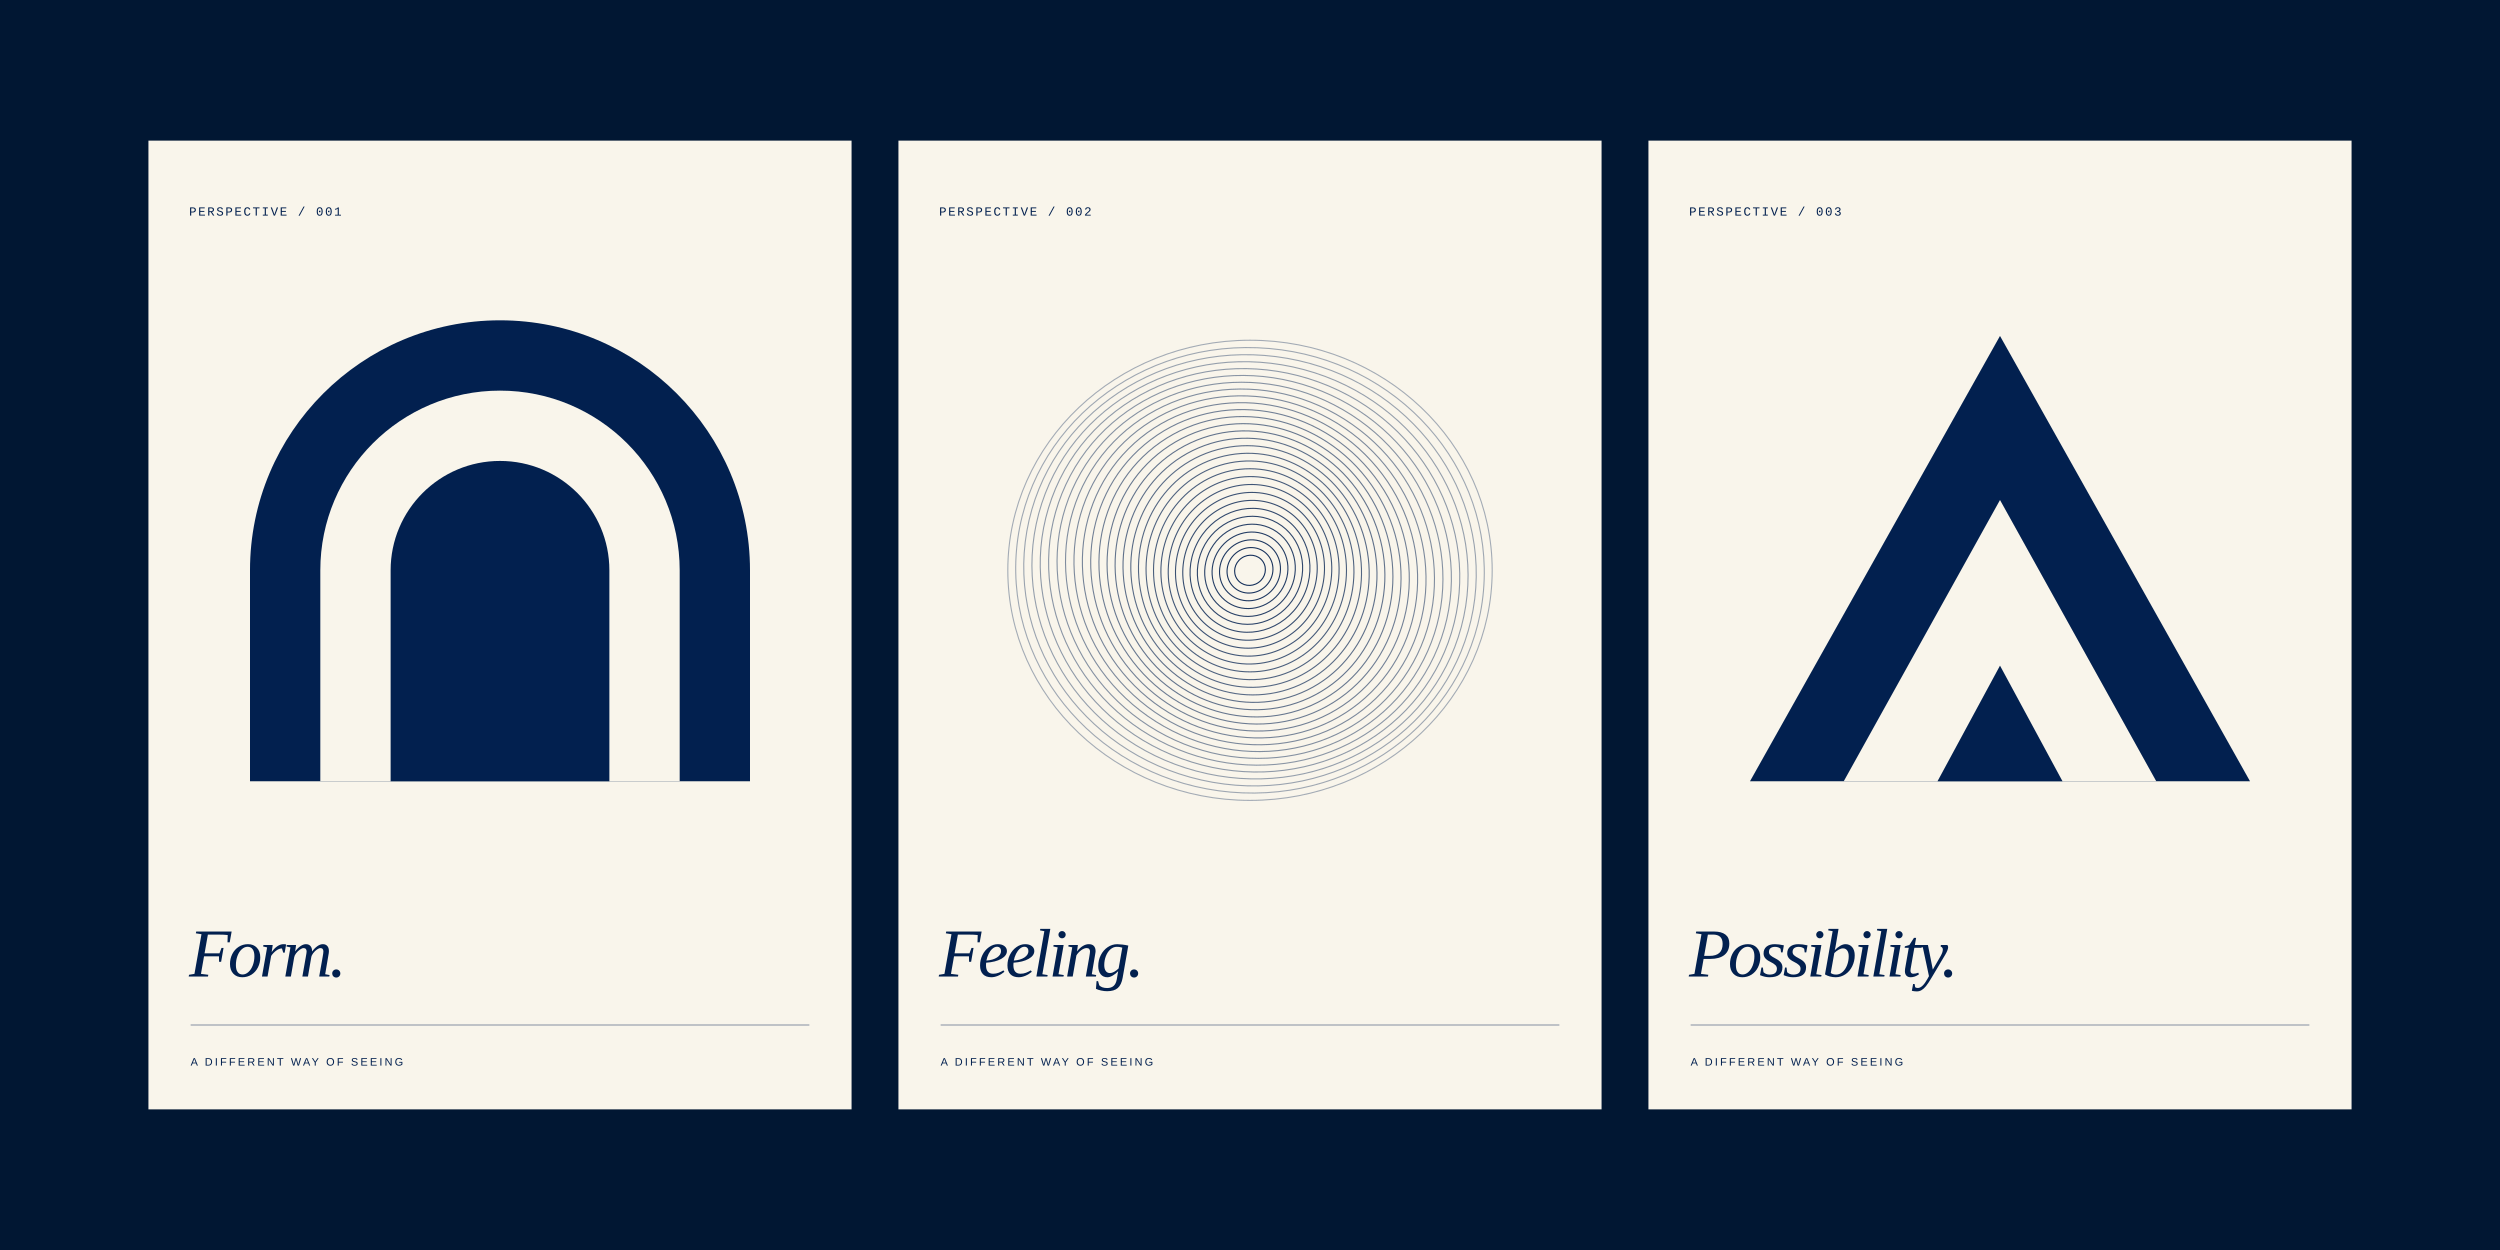
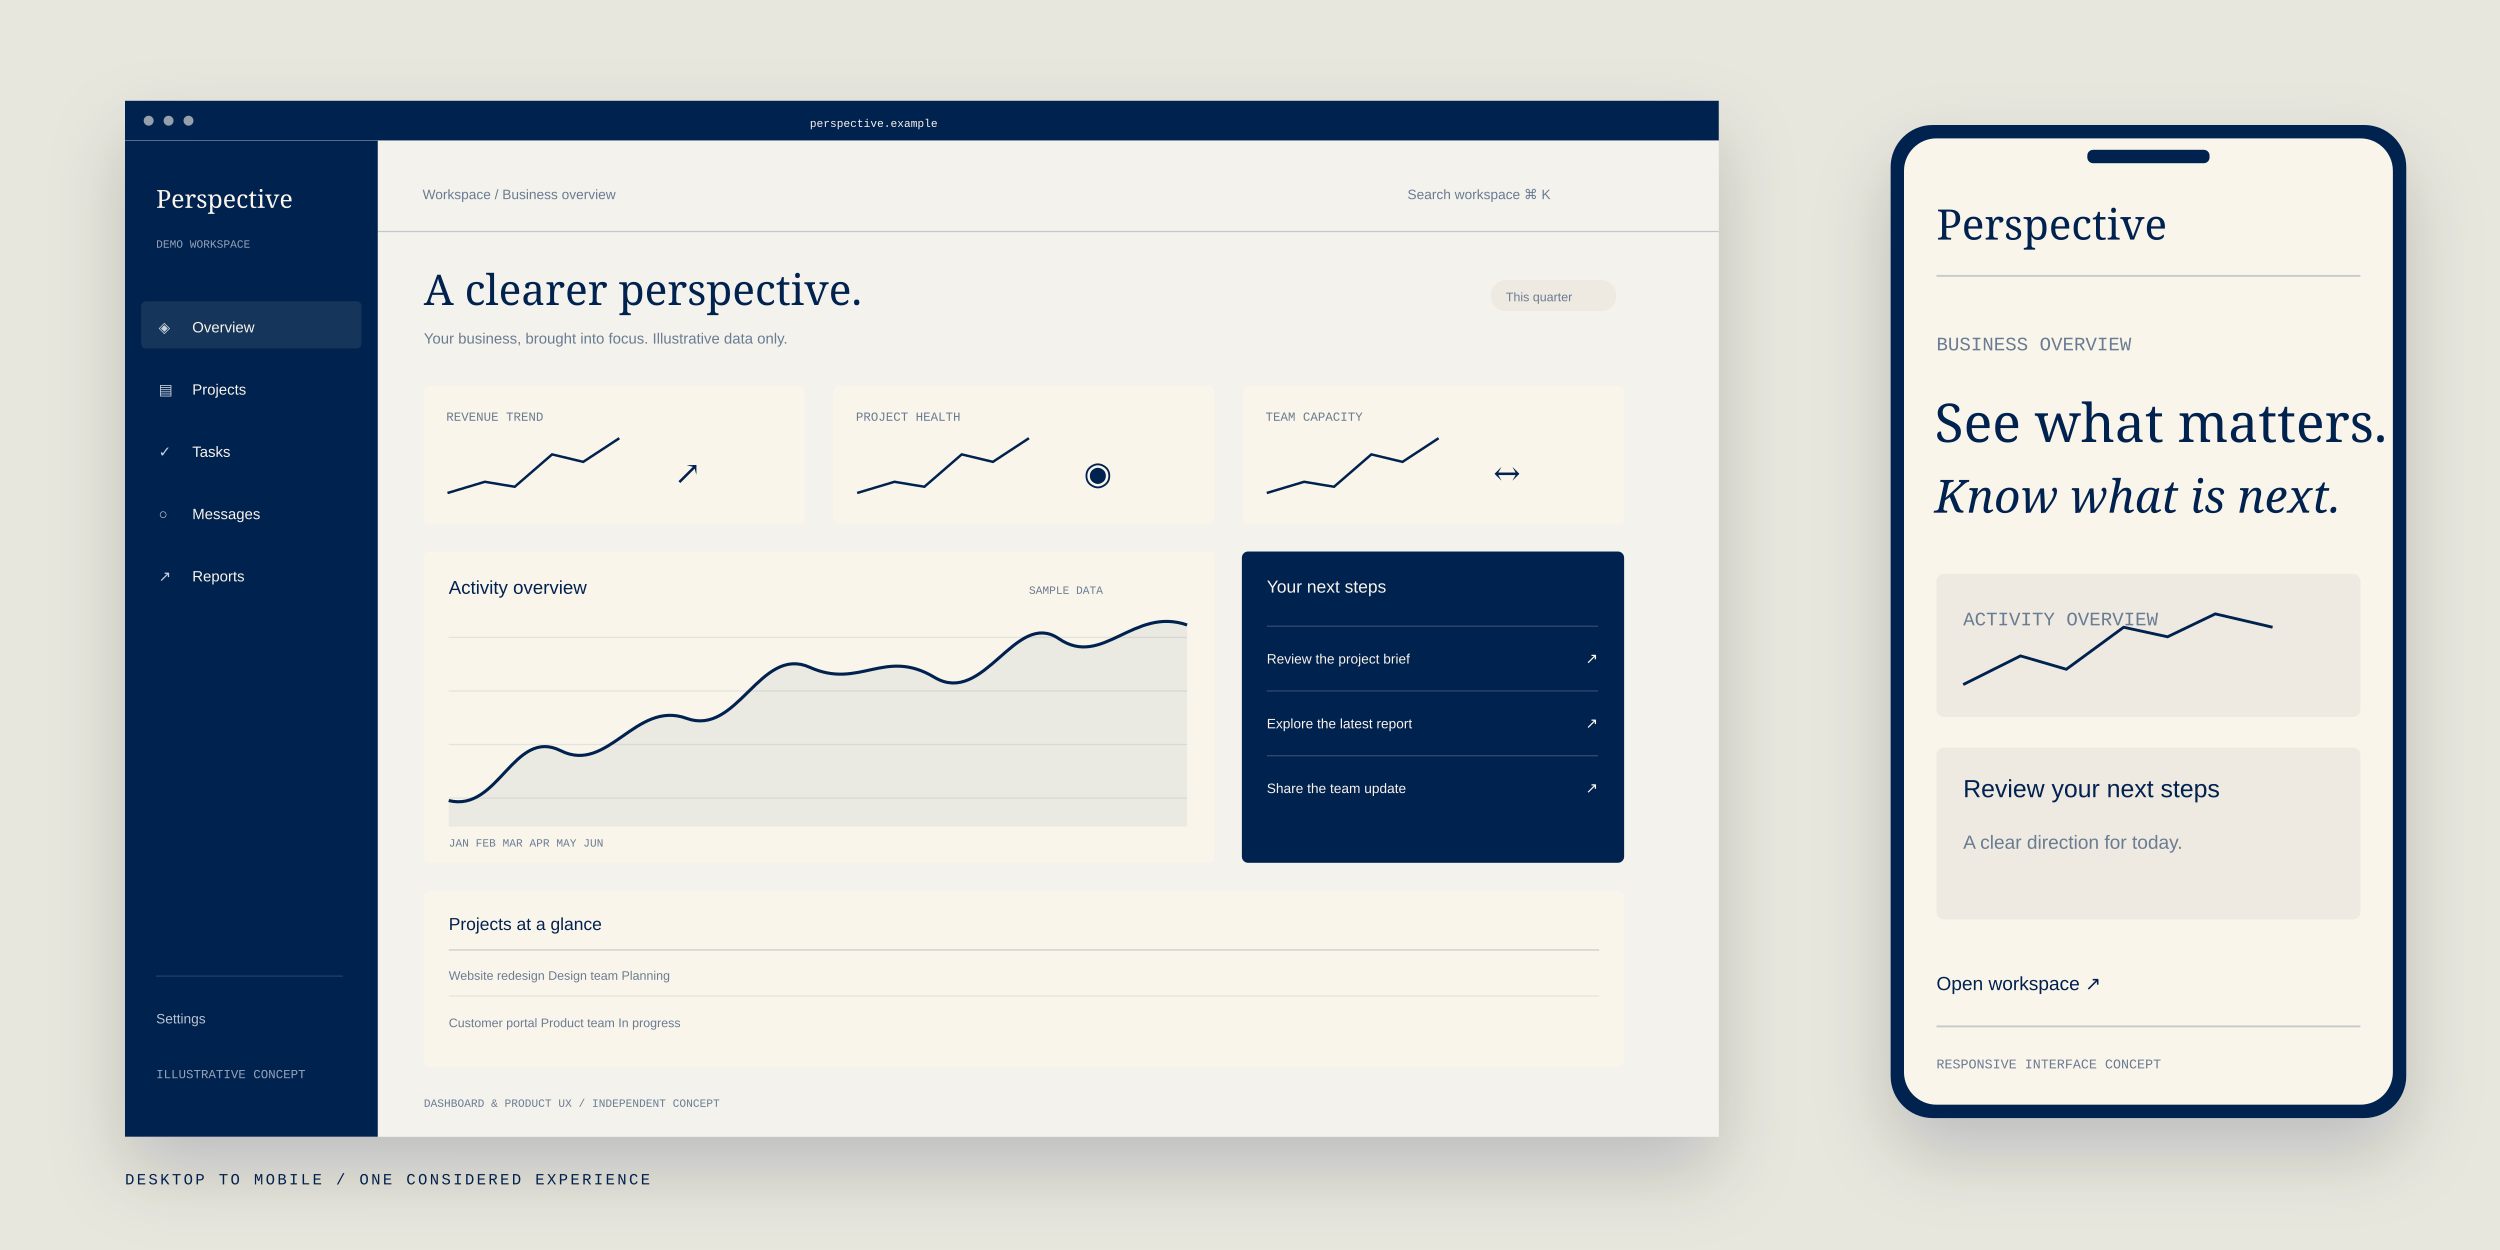
<svg xmlns="http://www.w3.org/2000/svg" width="1600" height="800" viewBox="0 0 1600 800">
  <defs>
-     <filter id="paper">
-       <feTurbulence type="fractalNoise" baseFrequency=".65" numOctaves="3" stitchTiles="stitch" />
-       <feColorMatrix type="saturate" values="0" />
-       <feComponentTransfer>
-         <feFuncA type="linear" slope=".035" />
-       </feComponentTransfer>
-       <feBlend in="SourceGraphic" mode="multiply" />
-     </filter>
-     <filter id="shadow" x="-40%" y="-40%" width="180%" height="180%">
-       <feDropShadow dx="8" dy="20" stdDeviation="20" flood-color="#011733" flood-opacity=".13" />
+     <filter id="shadow" x="-30%" y="-30%" width="160%" height="180%">
+       <feDropShadow dx="0" dy="22" stdDeviation="24" flood-color="#011733" flood-opacity=".18" />
    </filter>
  </defs>
-   <path fill="#011733" d="M0 0h1600v800H0z" />
-   <g transform="translate(95 90)">
-     <rect width="450" height="620" fill="#f9f5eb" />
-     <text x="26" y="48" font-size="8" fill="#02204f" font-family="Courier New, monospace" letter-spacing="1">PERSPECTIVE / 001</text>
-     <g transform="translate(65 125)">
-       <path d="M0 285V150a160 160 0 0 1 320 0v135z" fill="#02204f" />
-       <path d="M45 285V150a115 115 0 0 1 230 0v135z" fill="#f9f5eb" />
-       <path d="M90 285V150a70 70 0 0 1 140 0v135z" fill="#02204f" />
+   <rect x="0" y="0" width="1600" height="800" fill="#e7e7de" />
+   <g filter="url(#shadow)">
+     <g transform="translate(80 90) scale(0.796875)">
+       <rect x="0" y="-32" width="1280" height="32" fill="#02204f" />
+       <g fill="#f9f5eb" opacity=".6">
+         <circle cx="19" cy="-16" r="4" />
+         <circle cx="35" cy="-16" r="4" />
+         <circle cx="51" cy="-16" r="4" />
+       </g>
+       <text x="550" y="-11" fill="#f9f5eb" font-size="9" font-family="Courier New,monospace">perspective.example</text>
+       <rect x="0" y="0" width="1280" height="800" fill="#f3f2ec" />
+       <rect x="0" y="0" width="203" height="800" fill="#02204f" />
+       <text x="25" y="54" fill="#f9f5eb" font-size="20" font-family="Georgia,serif">Perspective</text>
+       <text x="25" y="86" fill="#94a3b8" font-size="9" font-family="Courier New,monospace">DEMO WORKSPACE</text>
+       <rect x="13" y="129" width="177" height="38" fill="#17345a" rx="4" />
+       <text x="27" y="154" fill="#c8d1dc" font-size="12" font-family="Arial,sans-serif">◈</text>
+       <text x="54" y="154" fill="#f9f5eb" font-size="12" font-family="Arial,sans-serif">Overview</text>
+       <text x="27" y="204" fill="#c8d1dc" font-size="12" font-family="Arial,sans-serif">▤</text>
+       <text x="54" y="204" fill="#f9f5eb" font-size="12" font-family="Arial,sans-serif">Projects</text>
+       <text x="27" y="254" fill="#c8d1dc" font-size="12" font-family="Arial,sans-serif">✓</text>
+       <text x="54" y="254" fill="#f9f5eb" font-size="12" font-family="Arial,sans-serif">Tasks</text>
+       <text x="27" y="304" fill="#c8d1dc" font-size="12" font-family="Arial,sans-serif">○</text>
+       <text x="54" y="304" fill="#f9f5eb" font-size="12" font-family="Arial,sans-serif">Messages</text>
+       <text x="27" y="354" fill="#c8d1dc" font-size="12" font-family="Arial,sans-serif">↗</text>
+       <text x="54" y="354" fill="#f9f5eb" font-size="12" font-family="Arial,sans-serif">Reports</text>
+       <path d="M25 671h150" stroke="#f9f5eb" opacity="0.15" />
+       <text x="25" y="709" fill="#bbc6d4" font-size="11" font-family="Arial,sans-serif">Settings</text>
+       <text x="25" y="753" fill="#94a3b8" font-size="10" font-family="Courier New,monospace">ILLUSTRATIVE CONCEPT</text>
+       <text x="239" y="47" fill="#697b92" font-size="11" font-family="Arial,sans-serif">Workspace / Business overview</text>
+       <text x="1030" y="47" fill="#697b92" font-size="11" font-family="Arial,sans-serif">Search workspace    ⌘ K</text>
+       <path d="M203 73h1077" stroke="#02204f" opacity="0.2" />
+       <text x="240" y="132" fill="#02204f" font-size="34" font-family="Georgia,serif">A clearer perspective.</text>
+       <text x="240" y="163" fill="#697b92" font-size="12" font-family="Arial,sans-serif">Your business, brought into focus. Illustrative data only.</text>
+       <rect x="1097" y="112" width="100.8" height="25" fill="#eeeae1" rx="12" />
+       <text x="1109" y="129" fill="#697b92" font-size="10" font-family="Arial,sans-serif">This quarter</text>
+       <rect x="240" y="197" width="306" height="111" fill="#f9f5eb" rx="5" />
+       <text x="258" y="225" fill="#697b92" font-size="10" font-family="Courier New,monospace">REVENUE TREND</text>
+       <path d="M259 283l30-9 24 4 30-26 25 6 29-19" fill="none" stroke="#02204f" stroke-width="2" />
+       <text x="441" y="276" fill="#02204f" font-size="26" font-family="Georgia,serif">↗</text>
+       <rect x="569" y="197" width="306" height="111" fill="#f9f5eb" rx="5" />
+       <text x="587" y="225" fill="#697b92" font-size="10" font-family="Courier New,monospace">PROJECT HEALTH</text>
+       <path d="M588 283l30-9 24 4 30-26 25 6 29-19" fill="none" stroke="#02204f" stroke-width="2" />
+       <text x="770" y="276" fill="#02204f" font-size="26" font-family="Georgia,serif">◉</text>
+       <rect x="898" y="197" width="306" height="111" fill="#f9f5eb" rx="5" />
+       <text x="916" y="225" fill="#697b92" font-size="10" font-family="Courier New,monospace">TEAM CAPACITY</text>
+       <path d="M917 283l30-9 24 4 30-26 25 6 29-19" fill="none" stroke="#02204f" stroke-width="2" />
+       <text x="1099" y="276" fill="#02204f" font-size="26" font-family="Georgia,serif">↔</text>
+       <rect x="240" y="330" width="635" height="250" fill="#f9f5eb" rx="5" />
+       <text x="260" y="364" fill="#02204f" font-size="15" font-family="Arial,sans-serif">Activity overview</text>
+       <text x="726" y="364" fill="#697b92" font-size="9" font-family="Courier New,monospace">SAMPLE DATA</text>
+       <path d="M260 399h593" stroke="#02204f" opacity="0.09" />
+       <path d="M260 442h593" stroke="#02204f" opacity="0.09" />
+       <path d="M260 485h593" stroke="#02204f" opacity="0.09" />
+       <path d="M260 528h593" stroke="#02204f" opacity="0.09" />
+       <path d="M260 530C300 540 312 471 350 490S410 449 451 464S510 405 550 423S610 407 650 431S715 376 750 400S810 374 853 389" fill="none" stroke="#02204f" stroke-width="2.5" />
+       <path d="M260 530C300 540 312 471 350 490S410 449 451 464S510 405 550 423S610 407 650 431S715 376 750 400S810 374 853 389V551H260Z" fill="#02204f" opacity=".055" />
+       <text x="260" y="567" fill="#697b92" font-size="9" font-family="Courier New,monospace">JAN             FEB              MAR              APR             MAY             JUN</text>
+       <rect x="897" y="330" width="307" height="250" fill="#02204f" rx="5" />
+       <text x="917" y="363" fill="#f9f5eb" font-size="14" font-family="Arial,sans-serif">Your next steps</text>
+       <path d="M917 390h266" stroke="#f9f5eb" opacity="0.2" />
+       <text x="917" y="420" fill="#f9f5eb" font-size="11" font-family="Arial,sans-serif">Review the project brief</text>
+       <text x="1173" y="420" fill="#f9f5eb" font-size="12" font-family="Arial,sans-serif">↗</text>
+       <path d="M917 442h266" stroke="#f9f5eb" opacity="0.2" />
+       <text x="917" y="472" fill="#f9f5eb" font-size="11" font-family="Arial,sans-serif">Explore the latest report</text>
+       <text x="1173" y="472" fill="#f9f5eb" font-size="12" font-family="Arial,sans-serif">↗</text>
+       <path d="M917 494h266" stroke="#f9f5eb" opacity="0.2" />
+       <text x="917" y="524" fill="#f9f5eb" font-size="11" font-family="Arial,sans-serif">Share the team update</text>
+       <text x="1173" y="524" fill="#f9f5eb" font-size="12" font-family="Arial,sans-serif">↗</text>
+       <rect x="240" y="603" width="964" height="141" fill="#f9f5eb" rx="5" />
+       <text x="260" y="634" fill="#02204f" font-size="14" font-family="Arial,sans-serif">Projects at a glance</text>
+       <path d="M260 650h924" stroke="#02204f" opacity="0.2" />
+       <text x="260" y="674" fill="#697b92" font-size="10" font-family="Arial,sans-serif">Website redesign                              Design team                              Planning</text>
+       <path d="M260 687h924" stroke="#02204f" opacity="0.08" />
+       <text x="260" y="712" fill="#697b92" font-size="10" font-family="Arial,sans-serif">Customer portal                                 Product team                            In progress</text>
+       <text x="240" y="776" fill="#697b92" font-size="9" font-family="Courier New,monospace">DASHBOARD &amp; PRODUCT UX / INDEPENDENT CONCEPT</text>
    </g>
-     <text x="26" y="535" font-size="44" fill="#02204f" font-family="Georgia, Times New Roman, serif" font-style="italic" letter-spacing="-2">Form.</text>
-     <path d="M27 566h396" stroke="#02204f" opacity=".3" />
-     <text x="27" y="592" font-size="7" fill="#02204f" font-family="Arial, Helvetica, sans-serif" letter-spacing="1.4">A DIFFERENT WAY OF SEEING</text>
+     <g transform="translate(1210 80) scale(1.222222)">
+       <rect x="0" y="0" width="270" height="520" fill="#02204f" rx="22" />
+       <rect x="7" y="7" width="256" height="506" fill="#f9f5eb" rx="17" />
+       <rect x="103" y="13" width="64" height="7" fill="#02204f" rx="3" />
+       <text x="24" y="60" fill="#02204f" font-size="22" font-family="Georgia,serif">Perspective</text>
+       <path d="M24 79h222" stroke="#02204f" opacity="0.2" />
+       <text x="24" y="118" fill="#697b92" font-size="10" font-family="Courier New,monospace">BUSINESS OVERVIEW</text>
+       <text x="23" y="166" fill="#02204f" font-size="28" font-family="Georgia,serif">See what matters.</text>
+       <text x="23" y="203" fill="#02204f" font-size="24" font-family="Georgia,serif" font-style="italic">Know what is next.</text>
+       <rect x="24" y="235" width="222" height="75" fill="#eeeae1" rx="4" />
+       <text x="38" y="262" fill="#697b92" font-size="10" font-family="Courier New,monospace">ACTIVITY OVERVIEW</text>
+       <path d="M38 293l30-15 24 7 30-22 23 5 25-12 30 7" stroke="#02204f" fill="none" stroke-width="1.5" />
+       <rect x="24" y="326" width="222" height="90" fill="#eeeae1" rx="4" />
+       <text x="38" y="352" fill="#02204f" font-size="13" font-family="Arial,sans-serif">Review your next steps</text>
+       <text x="38" y="379" fill="#697b92" font-size="10" font-family="Arial,sans-serif">A clear direction for today.</text>
+       <text x="24" y="453" fill="#02204f" font-size="10" font-family="Arial,sans-serif">Open workspace  ↗</text>
+       <path d="M24 472h222" stroke="#02204f" opacity="0.2" />
+       <text x="24" y="494" fill="#697b92" font-size="7" font-family="Courier New,monospace">RESPONSIVE INTERFACE CONCEPT</text>
+     </g>
  </g>
-   <g transform="translate(575 90)">
-     <rect width="450" height="620" fill="#f9f5eb" />
-     <text x="26" y="48" font-size="8" fill="#02204f" font-family="Courier New, monospace" letter-spacing="1">PERSPECTIVE / 002</text>
-     <g transform="translate(65 125)">
-       <ellipse cx="160" cy="150" rx="155" ry="147.25" transform="rotate(0 160 150)" fill="none" stroke="#02204f" stroke-width=".7" opacity="0.35" />
-       <ellipse cx="160" cy="150" rx="150" ry="142.5" transform="rotate(5 160 150)" fill="none" stroke="#02204f" stroke-width=".7" opacity="0.37" />
-       <ellipse cx="160" cy="150" rx="145" ry="137.75" transform="rotate(10 160 150)" fill="none" stroke="#02204f" stroke-width=".7" opacity="0.39" />
-       <ellipse cx="160" cy="150" rx="140" ry="133" transform="rotate(15 160 150)" fill="none" stroke="#02204f" stroke-width=".7" opacity="0.41" />
-       <ellipse cx="160" cy="150" rx="135" ry="128.25" transform="rotate(20 160 150)" fill="none" stroke="#02204f" stroke-width=".7" opacity="0.43" />
-       <ellipse cx="160" cy="150" rx="130" ry="123.5" transform="rotate(25 160 150)" fill="none" stroke="#02204f" stroke-width=".7" opacity="0.45" />
-       <ellipse cx="160" cy="150" rx="125" ry="118.75" transform="rotate(30 160 150)" fill="none" stroke="#02204f" stroke-width=".7" opacity="0.47" />
-       <ellipse cx="160" cy="150" rx="120" ry="114" transform="rotate(35 160 150)" fill="none" stroke="#02204f" stroke-width=".7" opacity="0.49" />
-       <ellipse cx="160" cy="150" rx="115" ry="109.25" transform="rotate(40 160 150)" fill="none" stroke="#02204f" stroke-width=".7" opacity="0.51" />
-       <ellipse cx="160" cy="150" rx="110" ry="104.5" transform="rotate(45 160 150)" fill="none" stroke="#02204f" stroke-width=".7" opacity="0.53" />
-       <ellipse cx="160" cy="150" rx="105" ry="99.75" transform="rotate(50 160 150)" fill="none" stroke="#02204f" stroke-width=".7" opacity="0.55" />
-       <ellipse cx="160" cy="150" rx="100" ry="95" transform="rotate(55 160 150)" fill="none" stroke="#02204f" stroke-width=".7" opacity="0.57" />
-       <ellipse cx="160" cy="150" rx="95" ry="90.25" transform="rotate(60 160 150)" fill="none" stroke="#02204f" stroke-width=".7" opacity="0.59" />
-       <ellipse cx="160" cy="150" rx="90" ry="85.5" transform="rotate(65 160 150)" fill="none" stroke="#02204f" stroke-width=".7" opacity="0.61" />
-       <ellipse cx="160" cy="150" rx="85" ry="80.75" transform="rotate(70 160 150)" fill="none" stroke="#02204f" stroke-width=".7" opacity="0.63" />
-       <ellipse cx="160" cy="150" rx="80" ry="76" transform="rotate(75 160 150)" fill="none" stroke="#02204f" stroke-width=".7" opacity="0.65" />
-       <ellipse cx="160" cy="150" rx="75" ry="71.25" transform="rotate(80 160 150)" fill="none" stroke="#02204f" stroke-width=".7" opacity="0.67" />
-       <ellipse cx="160" cy="150" rx="70" ry="66.5" transform="rotate(85 160 150)" fill="none" stroke="#02204f" stroke-width=".7" opacity="0.69" />
-       <ellipse cx="160" cy="150" rx="65" ry="61.75" transform="rotate(90 160 150)" fill="none" stroke="#02204f" stroke-width=".7" opacity="0.71" />
-       <ellipse cx="160" cy="150" rx="60" ry="57" transform="rotate(95 160 150)" fill="none" stroke="#02204f" stroke-width=".7" opacity="0.73" />
-       <ellipse cx="160" cy="150" rx="55" ry="52.25" transform="rotate(100 160 150)" fill="none" stroke="#02204f" stroke-width=".7" opacity="0.75" />
-       <ellipse cx="160" cy="150" rx="50" ry="47.5" transform="rotate(105 160 150)" fill="none" stroke="#02204f" stroke-width=".7" opacity="0.77" />
-       <ellipse cx="160" cy="150" rx="45" ry="42.75" transform="rotate(110 160 150)" fill="none" stroke="#02204f" stroke-width=".7" opacity="0.79" />
-       <ellipse cx="160" cy="150" rx="40" ry="38" transform="rotate(115 160 150)" fill="none" stroke="#02204f" stroke-width=".7" opacity="0.81" />
-       <ellipse cx="160" cy="150" rx="35" ry="33.25" transform="rotate(120 160 150)" fill="none" stroke="#02204f" stroke-width=".7" opacity="0.83" />
-       <ellipse cx="160" cy="150" rx="30" ry="28.5" transform="rotate(125 160 150)" fill="none" stroke="#02204f" stroke-width=".7" opacity="0.85" />
-       <ellipse cx="160" cy="150" rx="25" ry="23.75" transform="rotate(130 160 150)" fill="none" stroke="#02204f" stroke-width=".7" opacity="0.87" />
-       <ellipse cx="160" cy="150" rx="20" ry="19" transform="rotate(135 160 150)" fill="none" stroke="#02204f" stroke-width=".7" opacity="0.89" />
-       <ellipse cx="160" cy="150" rx="15" ry="14.25" transform="rotate(140 160 150)" fill="none" stroke="#02204f" stroke-width=".7" opacity="0.91" />
-       <ellipse cx="160" cy="150" rx="10" ry="9.5" transform="rotate(145 160 150)" fill="none" stroke="#02204f" stroke-width=".7" opacity="0.93" />
-     </g>
-     <text x="26" y="535" font-size="44" fill="#02204f" font-family="Georgia, Times New Roman, serif" font-style="italic" letter-spacing="-2">Feeling.</text>
-     <path d="M27 566h396" stroke="#02204f" opacity=".3" />
-     <text x="27" y="592" font-size="7" fill="#02204f" font-family="Arial, Helvetica, sans-serif" letter-spacing="1.4">A DIFFERENT WAY OF SEEING</text>
-   </g>
-   <g transform="translate(1055 90)">
-     <rect width="450" height="620" fill="#f9f5eb" />
-     <text x="26" y="48" font-size="8" fill="#02204f" font-family="Courier New, monospace" letter-spacing="1">PERSPECTIVE / 003</text>
-     <g transform="translate(65 125)">
-       <path d="M0 285L160 0l160 285z" fill="#02204f" />
-       <path d="M60 285L160 105l100 180z" fill="#f9f5eb" />
-       <path d="M120 285l40-74 40 74z" fill="#02204f" />
-     </g>
-     <text x="26" y="535" font-size="44" fill="#02204f" font-family="Georgia, Times New Roman, serif" font-style="italic" letter-spacing="-2">Possibility.</text>
-     <path d="M27 566h396" stroke="#02204f" opacity=".3" />
-     <text x="27" y="592" font-size="7" fill="#02204f" font-family="Arial, Helvetica, sans-serif" letter-spacing="1.4">A DIFFERENT WAY OF SEEING</text>
-   </g>
+   <text x="80" y="758" fill="#02204f" font-size="10" font-family="Courier New,monospace" letter-spacing="1.5">DESKTOP TO MOBILE / ONE CONSIDERED EXPERIENCE</text>
</svg>
